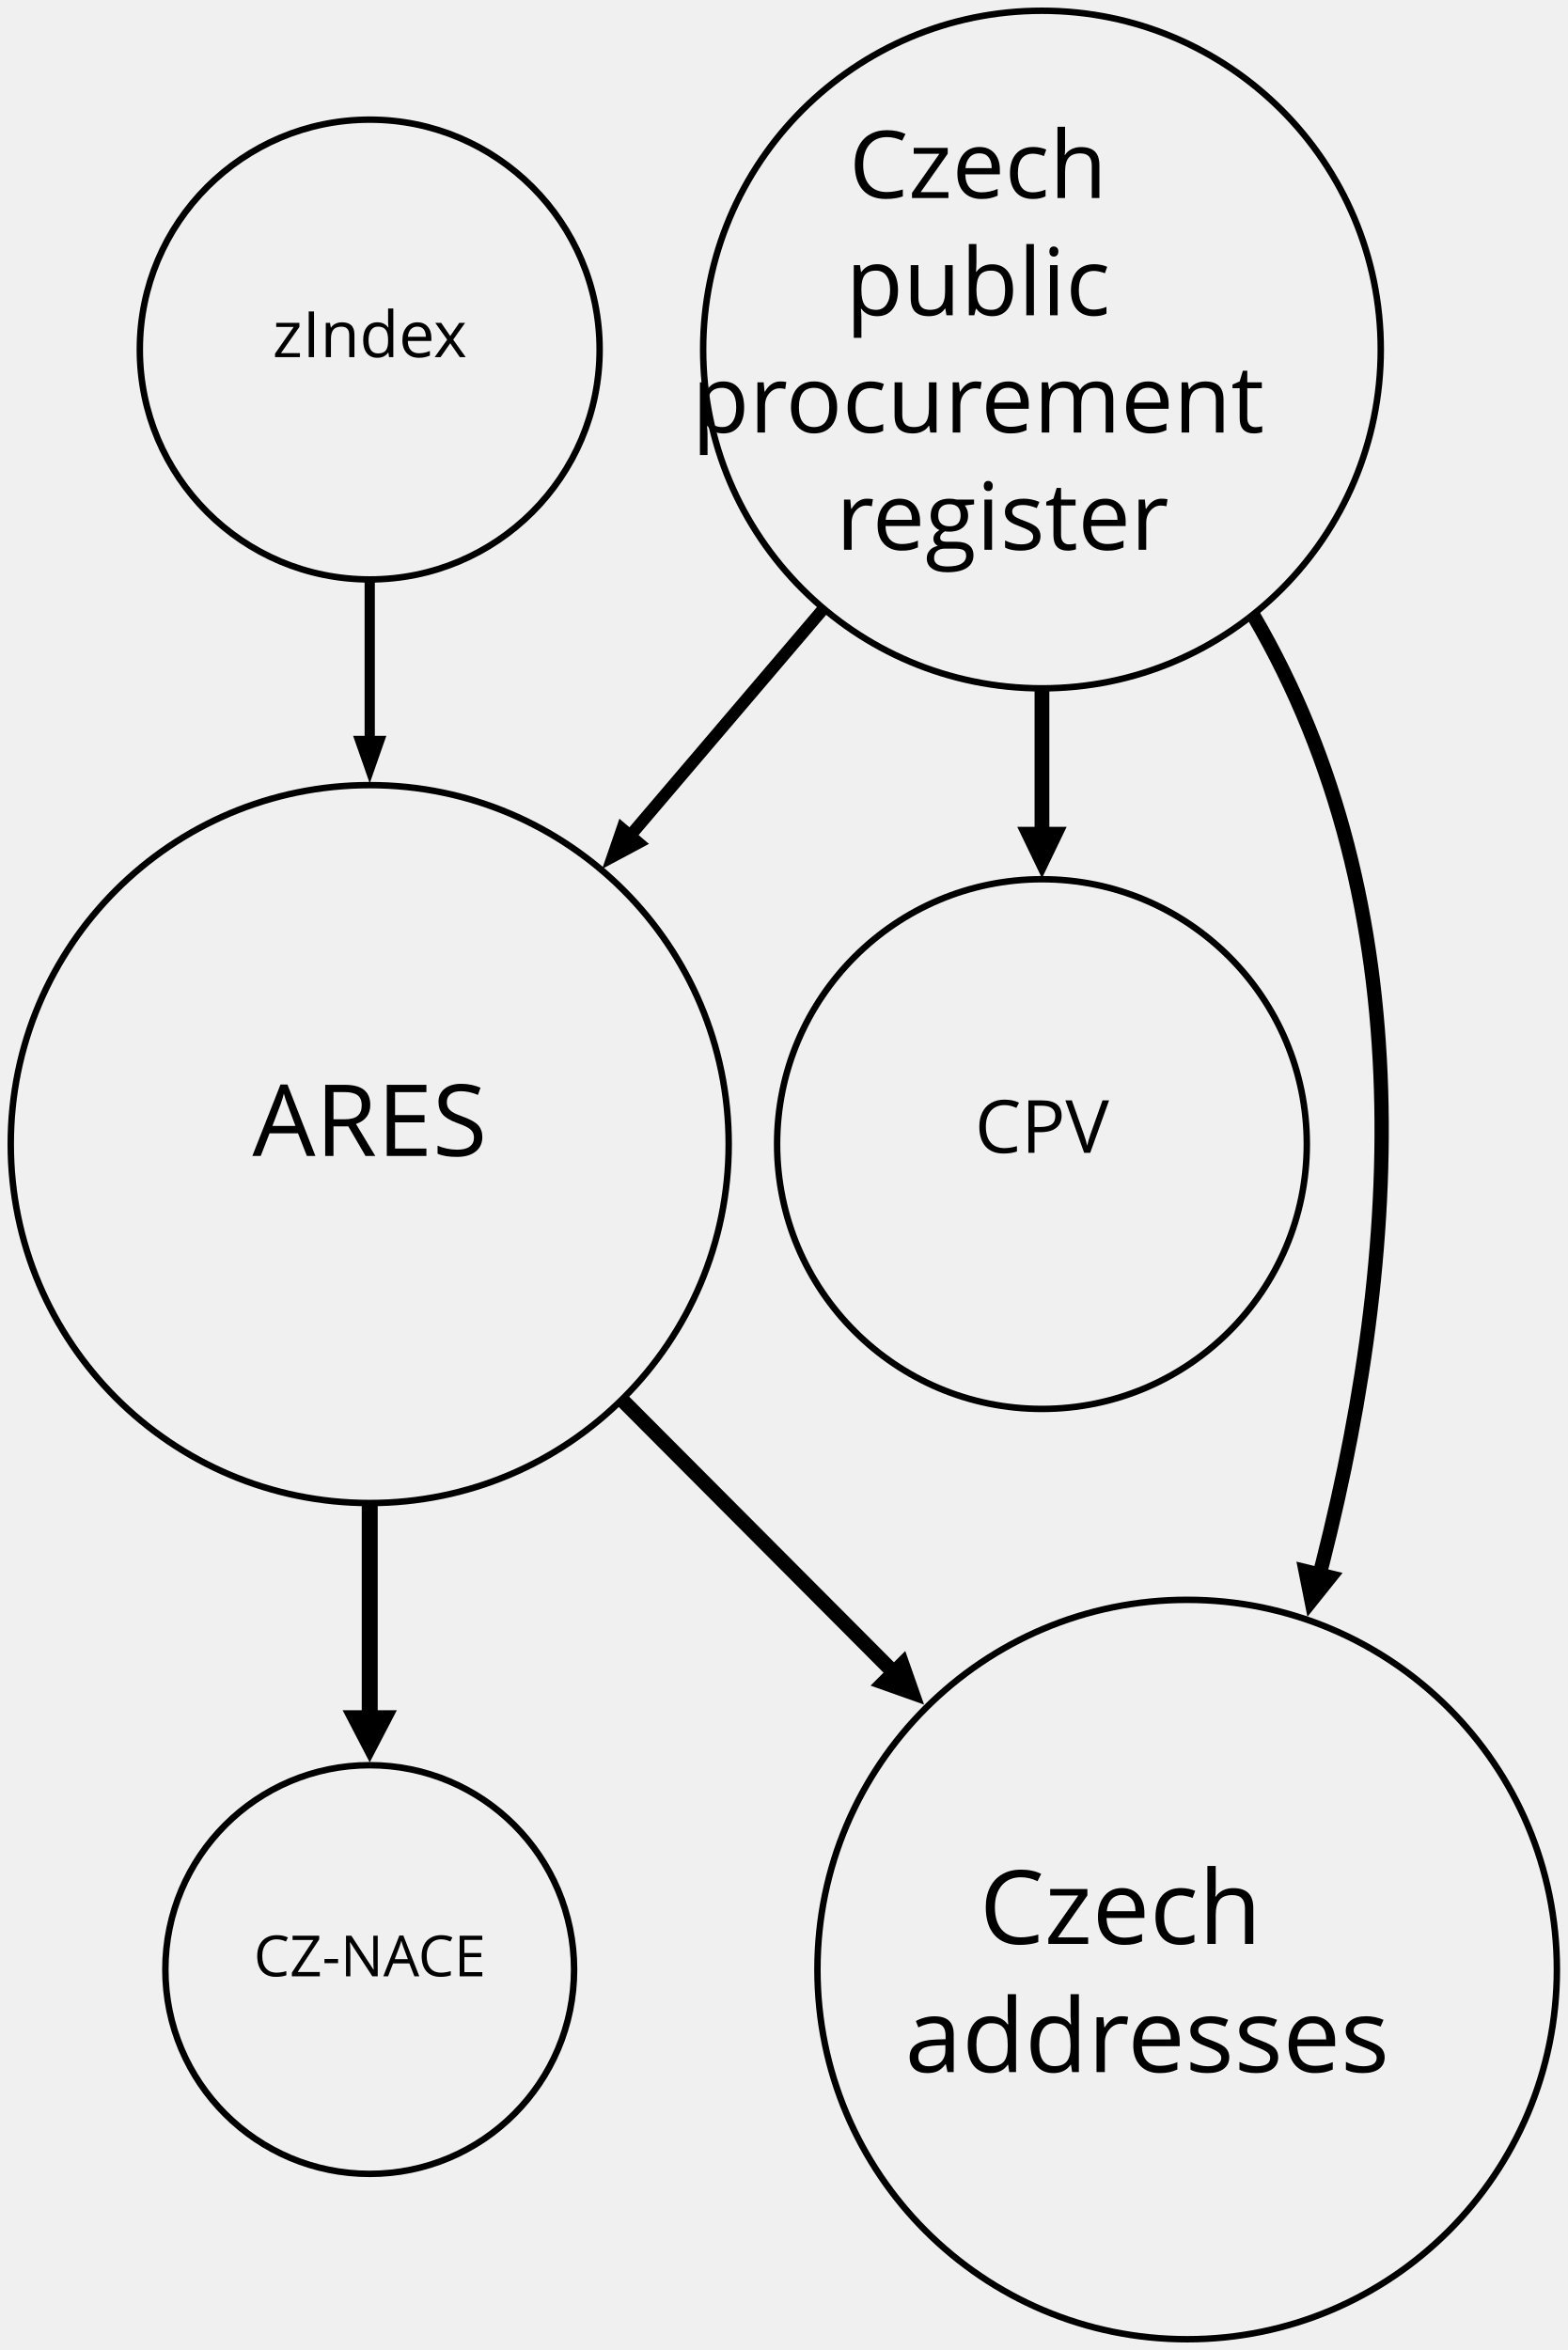
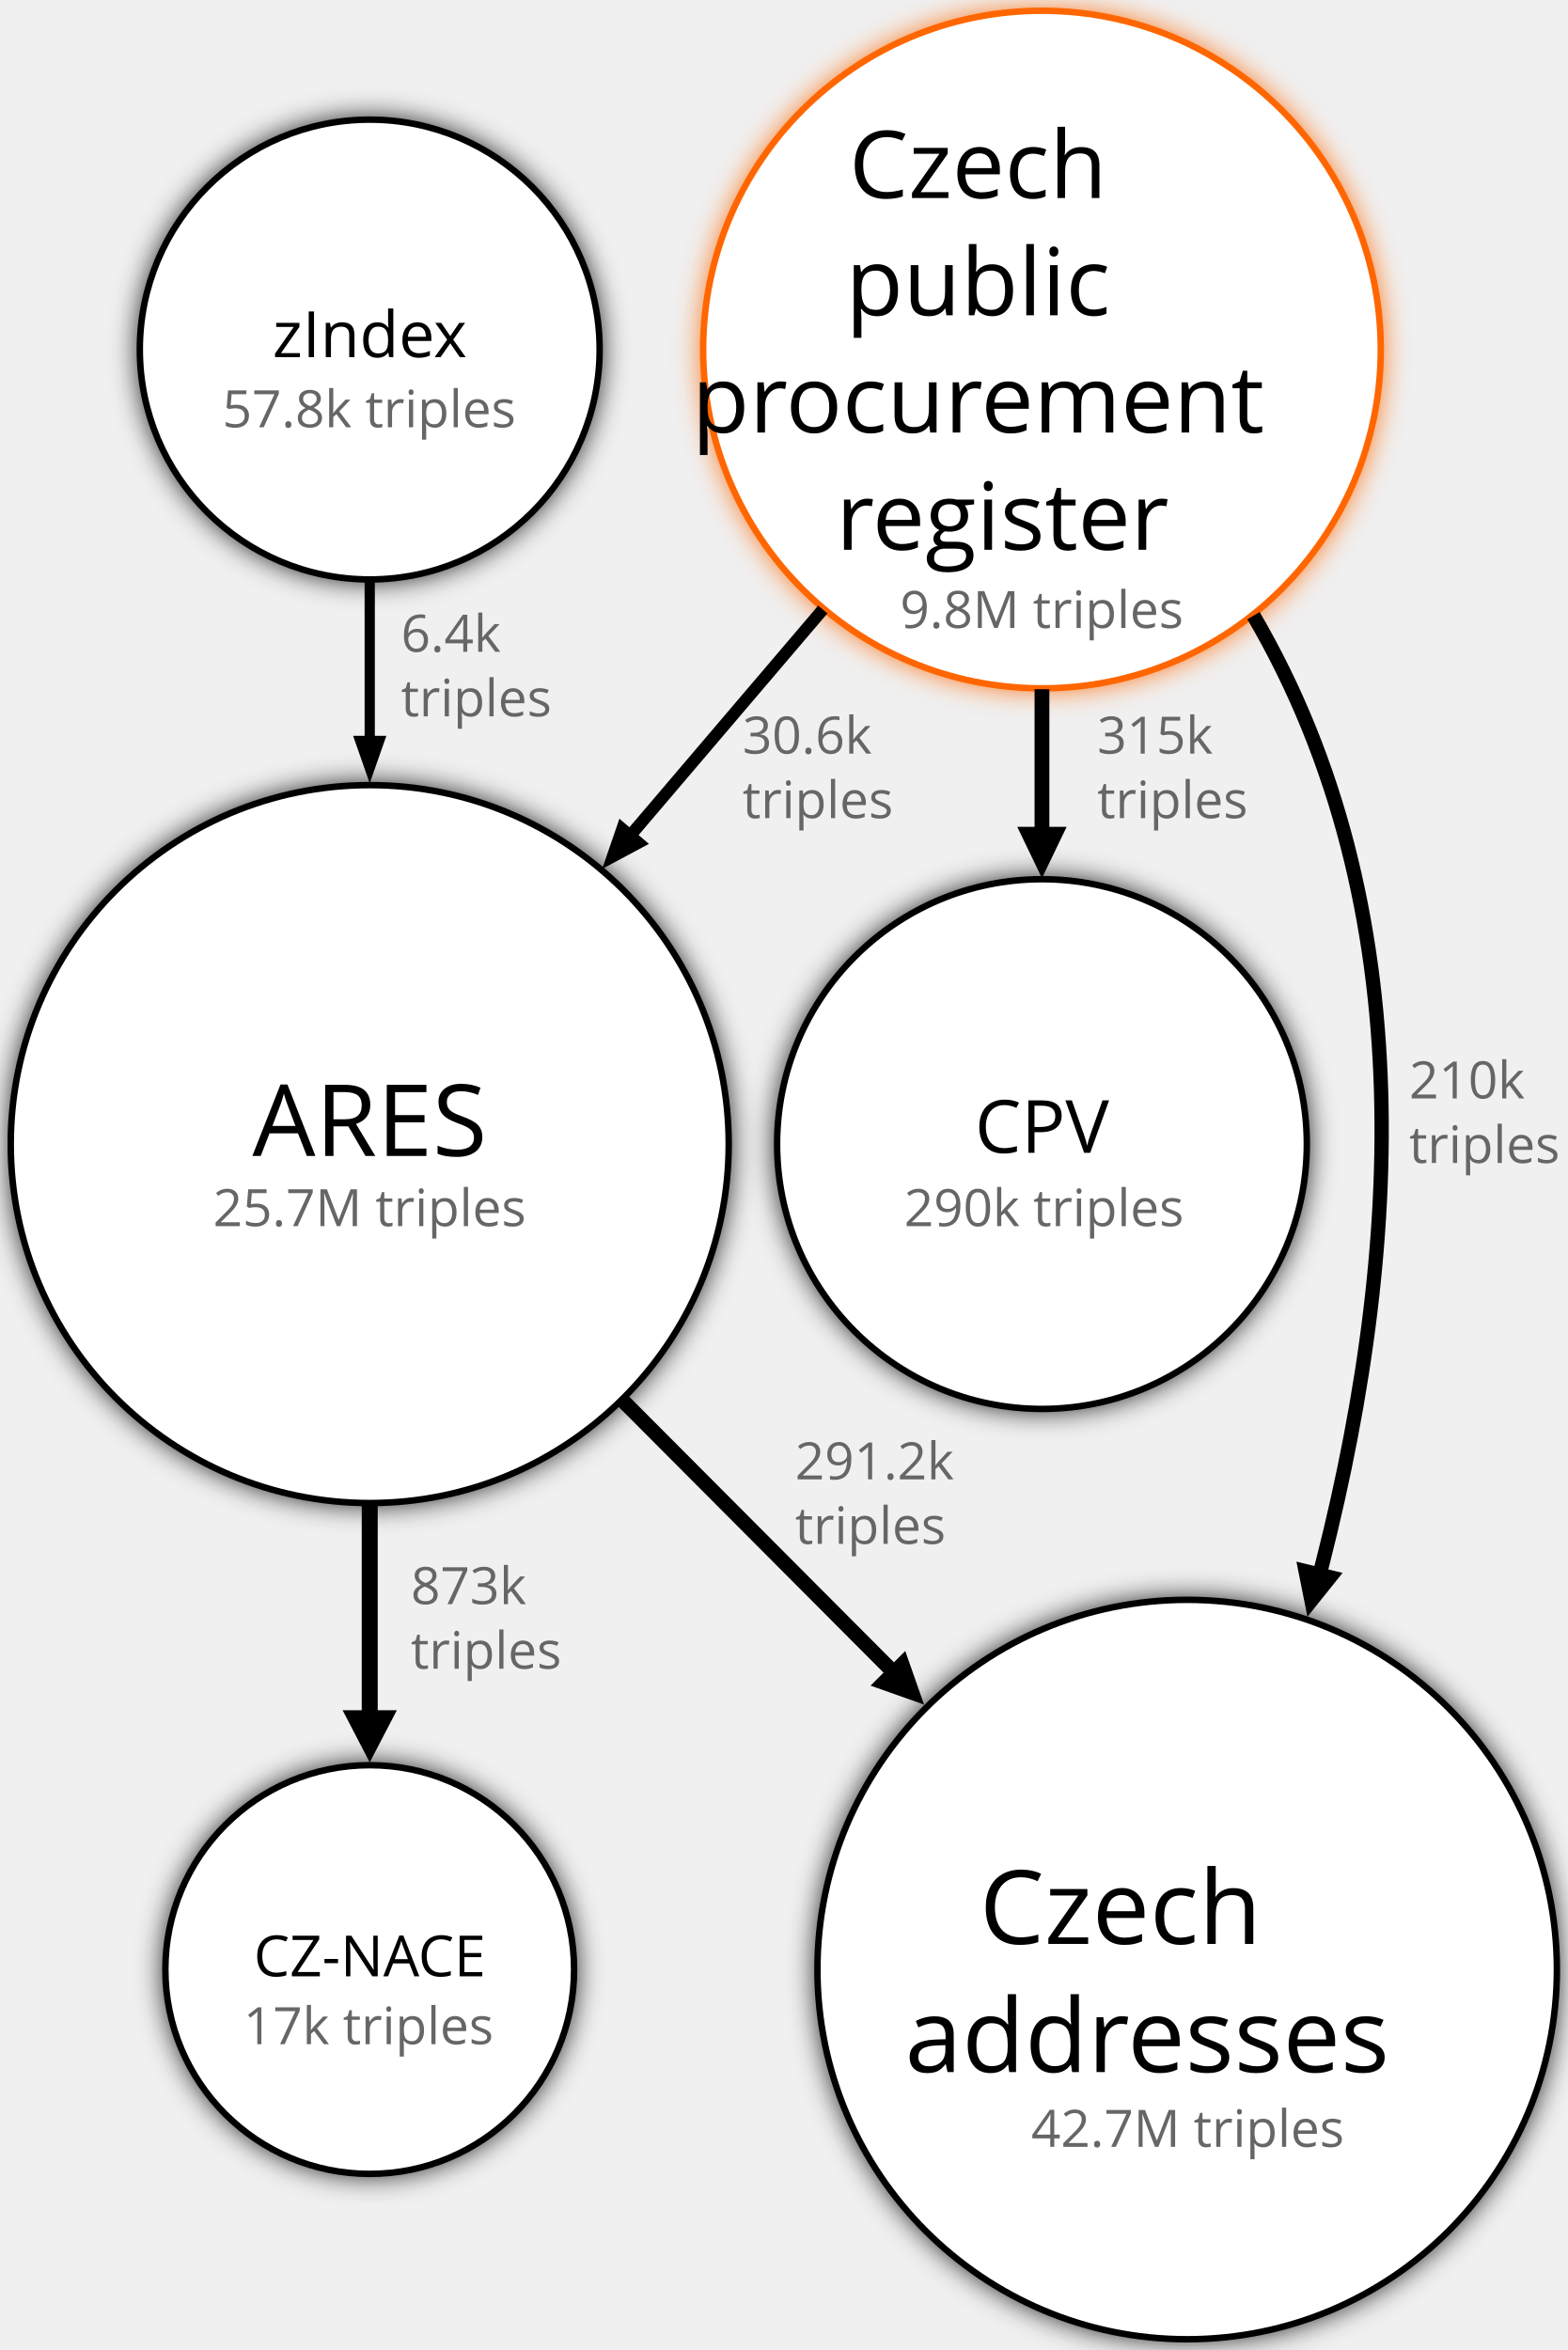
<svg xmlns="http://www.w3.org/2000/svg" width="583pt" height="874pt" viewBox="0.00 0.00 583.00 874.00" id="svg2985" version="1.1">
-   <defs id="defs3078" />
-   <ellipse cx="383.5" cy="-740" rx="126" ry="126" id="ellipse2995" d="m 509.5,-740 c 0,69.588 -56.412,126 -126,126 -69.588,0 -126,-56.412 -126,-126 0,-69.588 56.412,-126 126,-126 69.588,0 126,56.412 126,126 z" style="fill:none;stroke:#000000;stroke-width:2.4;stroke-miterlimit:4;stroke-dasharray:none" transform="translate(4,870)" />
-   <ellipse cx="133.5" cy="-444.5" rx="133.5" ry="133.5" id="ellipse3002" d="M 267,-444.5 C 267,-370.77 207.23,-311 133.5,-311 59.77,-311 0,-370.77 0,-444.5 0,-518.23 59.77,-578 133.5,-578 c 73.73,0 133.5,59.77 133.5,133.5 z" style="fill:none;stroke:#000000;stroke-width:2.4;stroke-miterlimit:4;stroke-dasharray:none" transform="translate(4,870)" />
+   <defs id="defs3078">
+     <filter id="filter3981">
+       <feGaussianBlur stdDeviation="5.404" id="feGaussianBlur3983" />
+     </filter>
+     <filter id="filter3985">
+       <feGaussianBlur stdDeviation="5.404" id="feGaussianBlur3987" />
+     </filter>
+     <filter id="filter3989">
+       <feGaussianBlur stdDeviation="5.404" id="feGaussianBlur3991" />
+     </filter>
+     <filter id="filter3993">
+       <feGaussianBlur stdDeviation="5.404" id="feGaussianBlur3995" />
+     </filter>
+     <filter id="filter3997">
+       <feGaussianBlur stdDeviation="5.404" id="feGaussianBlur3999" />
+     </filter>
+     <filter id="filter4001">
+       <feGaussianBlur stdDeviation="5.404" id="feGaussianBlur4003" />
+     </filter>
+   </defs>
+   <ellipse transform="translate(4,870)" style="fill:#ff6600;stroke:none;stroke-width:2.4;stroke-miterlimit:4;stroke-dasharray:none;fill-opacity:1;filter:url(#filter3981)" d="m 509.5,-740 c 0,69.588 -56.412,126 -126,126 -69.588,0 -126,-56.412 -126,-126 0,-69.588 56.412,-126 126,-126 69.588,0 126,56.412 126,126 z" id="ellipse3825" ry="126" rx="126" cy="-740" cx="383.5" />
+   <ellipse transform="translate(4,870)" style="fill:#000000;stroke:none;stroke-width:2.4;stroke-miterlimit:4;stroke-dasharray:none;fill-opacity:1;filter:url(#filter3985)" d="M 267,-444.5 C 267,-370.77 207.23,-311 133.5,-311 59.77,-311 0,-370.77 0,-444.5 0,-518.23 59.77,-578 133.5,-578 c 73.73,0 133.5,59.77 133.5,133.5 z" id="ellipse3827" ry="133.5" rx="133.5" cy="-444.5" cx="133.5" />
+   <ellipse transform="translate(4,870)" style="fill:#000000;stroke:none;stroke-width:2.4;stroke-miterlimit:4;stroke-dasharray:none;fill-opacity:1;filter:url(#filter3989)" d="m 482,-444.5 c 0,54.4 -44.1,98.5 -98.5,98.5 -54.4,0 -98.5,-44.1 -98.5,-98.5 0,-54.4 44.1,-98.5 98.5,-98.5 54.4,0 98.5,44.1 98.5,98.5 z" id="ellipse3829" ry="98.5" rx="98.5" cy="-444.5" cx="383.5" />
+   <ellipse transform="translate(4,870)" style="fill:#000000;stroke:none;stroke-width:2.4;stroke-miterlimit:4;stroke-dasharray:none;fill-opacity:1;filter:url(#filter3993)" d="M 575,-137.5 C 575,-61.561 513.439,0 437.5,0 361.561,0 300,-61.561 300,-137.5 c 0,-75.939 61.561,-137.5 137.5,-137.5 75.939,0 137.5,61.561 137.5,137.5 z" id="ellipse3831" ry="137.5" rx="137.5" cy="-137.5" cx="437.5" />
+   <ellipse transform="translate(4,870)" style="fill:#000000;stroke:none;stroke-width:2.4;stroke-miterlimit:4;stroke-dasharray:none;fill-opacity:1;filter:url(#filter3997)" d="m 209.5,-137.5 c 0,41.974 -34.026,76 -76,76 -41.974,0 -76,-34.026 -76,-76 0,-41.974 34.026,-76 76,-76 41.974,0 76,34.026 76,76 z" id="ellipse3833" ry="76" rx="76" cy="-137.5" cx="133.5" />
+   <ellipse transform="translate(4,870)" style="fill:#000000;stroke:none;stroke-width:2.4;stroke-miterlimit:4;stroke-dasharray:none;fill-opacity:1;filter:url(#filter4001)" d="m 219,-740 c 0,47.22 -38.28,85.5 -85.5,85.5 -47.22,0 -85.5,-38.28 -85.5,-85.5 0,-47.22 38.28,-85.5 85.5,-85.5 47.22,0 85.5,38.28 85.5,85.5 z" id="ellipse3835" ry="85.5" rx="85.5" cy="-740" cx="133.5" />
+   <ellipse cx="383.5" cy="-740" rx="126" ry="126" id="ellipse2995" d="m 509.5,-740 c 0,69.588 -56.412,126 -126,126 -69.588,0 -126,-56.412 -126,-126 0,-69.588 56.412,-126 126,-126 69.588,0 126,56.412 126,126 z" style="fill:#ffffff;stroke:#ff6600;stroke-width:2.4;stroke-miterlimit:4;stroke-dasharray:none;fill-opacity:1" transform="translate(4,870)" />
+   <ellipse cx="133.5" cy="-444.5" rx="133.5" ry="133.5" id="ellipse3002" d="M 267,-444.5 C 267,-370.77 207.23,-311 133.5,-311 59.77,-311 0,-370.77 0,-444.5 0,-518.23 59.77,-578 133.5,-578 c 73.73,0 133.5,59.77 133.5,133.5 z" style="fill:#ffffff;stroke:#000000;stroke-width:2.4;stroke-miterlimit:4;stroke-dasharray:none;fill-opacity:1" transform="translate(4,870)" />
  <text x="137.5" y="429.912" font-size="37.05" id="text3004" style="font-size:37.05px;text-anchor:middle;font-family:Open Sans">ARES</text>
  <path d="m 305.987,226.697 c -24.199,28.409 -50.881,59.733 -75.737,88.914" id="path3009" style="fill:none;stroke:#000000;stroke-width:4.485" />
  <polygon points="219.634,-546.621 223.13,-556.778 229.106,-551.689 229.106,-551.689 " id="polygon3011" style="fill:#000000;stroke:#000000;stroke-width:4.485" transform="translate(8.274635,865.1147)" />
-   <ellipse cx="383.5" cy="-444.5" rx="98.5" ry="98.5" id="ellipse3016" d="m 482,-444.5 c 0,54.4 -44.1,98.5 -98.5,98.5 -54.4,0 -98.5,-44.1 -98.5,-98.5 0,-54.4 44.1,-98.5 98.5,-98.5 54.4,0 98.5,44.1 98.5,98.5 z" style="fill:none;stroke:#000000;stroke-width:2.4;stroke-miterlimit:4;stroke-dasharray:none" transform="translate(4,870)" />
+   <ellipse cx="383.5" cy="-444.5" rx="98.5" ry="98.5" id="ellipse3016" d="m 482,-444.5 c 0,54.4 -44.1,98.5 -98.5,98.5 -54.4,0 -98.5,-44.1 -98.5,-98.5 0,-54.4 44.1,-98.5 98.5,-98.5 54.4,0 98.5,44.1 98.5,98.5 z" style="fill:#ffffff;stroke:#000000;stroke-width:2.4;stroke-miterlimit:4;stroke-dasharray:none;fill-opacity:1" transform="translate(4,870)" />
  <text x="387.5" y="428.753" font-size="27.31" id="text3018" style="font-size:27.31px;text-anchor:middle;font-family:Open Sans">CPV</text>
  <path d="m 387.5,256.322 c 0,20.034 0,40.613 0,60.199" id="path3023" style="fill:none;stroke:#000000;stroke-width:5.498" />
  <polygon points="388.311,-553.335 383.5,-543.335 378.689,-553.335 388.311,-553.335 " id="polygon3025" style="fill:#000000;stroke:#000000;stroke-width:5.498" transform="translate(4,863.6)" />
-   <ellipse cx="437.5" cy="-137.5" rx="137.5" ry="137.5" id="ellipse3030" d="M 575,-137.5 C 575,-61.561 513.439,0 437.5,0 361.561,0 300,-61.561 300,-137.5 c 0,-75.939 61.561,-137.5 137.5,-137.5 75.939,0 137.5,61.561 137.5,137.5 z" style="fill:none;stroke:#000000;stroke-width:2.4;stroke-miterlimit:4;stroke-dasharray:none" transform="translate(4,870)" />
+   <ellipse cx="437.5" cy="-137.5" rx="137.5" ry="137.5" id="ellipse3030" d="M 575,-137.5 C 575,-61.561 513.439,0 437.5,0 361.561,0 300,-61.561 300,-137.5 c 0,-75.939 61.561,-137.5 137.5,-137.5 75.939,0 137.5,61.561 137.5,137.5 z" style="fill:#ffffff;stroke:#000000;stroke-width:2.4;stroke-miterlimit:4;stroke-dasharray:none;fill-opacity:1" transform="translate(4,870)" />
  <path d="m 466.175,228.971 c 63.374,108.413 55.551,241.169 22.734,363.644" id="path3037" style="fill:none;stroke:#000000;stroke-width:5.323" />
  <polygon points="482.493,-267.486 480.339,-278.306 489.389,-276.097 489.389,-276.097 " id="polygon3039" style="fill:#000000;stroke:#000000;stroke-width:5.323" transform="translate(5.221324,862.6721)" />
  <path d="m 231.606,520.915 c 33.536,33.647 71.493,71.729 105.818,106.167" id="path3044" style="fill:none;stroke:#000000;stroke-width:5.464" />
  <polygon points="330.245,-239.335 337.018,-246.086 337.018,-246.086 340.691,-235.628 " id="polygon3046" style="fill:#000000;stroke:#000000;stroke-width:5.464" transform="translate(-1.495959,865.1147)" />
-   <ellipse cx="133.5" cy="-137.5" rx="76" ry="76" id="ellipse3051" d="m 209.5,-137.5 c 0,41.974 -34.026,76 -76,76 -41.974,0 -76,-34.026 -76,-76 0,-41.974 34.026,-76 76,-76 41.974,0 76,34.026 76,76 z" style="fill:none;stroke:#000000;stroke-width:2.4;stroke-miterlimit:4;stroke-dasharray:none" transform="translate(4,870)" />
+   <ellipse cx="133.5" cy="-137.5" rx="76" ry="76" id="ellipse3051" d="m 209.5,-137.5 c 0,41.974 -34.026,76 -76,76 -41.974,0 -76,-34.026 -76,-76 0,-41.974 34.026,-76 76,-76 41.974,0 76,34.026 76,76 z" style="fill:#ffffff;stroke:#000000;stroke-width:2.4;stroke-miterlimit:4;stroke-dasharray:none;fill-opacity:1" transform="translate(4,870)" />
  <text x="137.5" y="735.021" font-size="21.16" id="text3053" style="font-size:21.16px;text-anchor:middle;font-family:Open Sans">CZ-NACE</text>
  <path d="m 137.5,559.39 c 0,29.466 0,59.924 0,86.877" id="path3058" style="fill:none;stroke:#000000;stroke-width:5.941" />
  <polygon points="128.302,-223.585 138.699,-223.584 138.699,-223.584 133.5,-213.585 " id="polygon3060" style="fill:#000000;stroke:#000000;stroke-width:5.941" transform="translate(4,862.6107)" />
-   <ellipse cx="133.5" cy="-740" rx="85.5" ry="85.5" id="ellipse3065" d="m 219,-740 c 0,47.22 -38.28,85.5 -85.5,85.5 -47.22,0 -85.5,-38.28 -85.5,-85.5 0,-47.22 38.28,-85.5 85.5,-85.5 47.22,0 85.5,38.28 85.5,85.5 z" style="fill:none;stroke:#000000;stroke-width:2.4;stroke-miterlimit:4;stroke-dasharray:none" transform="translate(4,870)" />
+   <ellipse cx="133.5" cy="-740" rx="85.5" ry="85.5" id="ellipse3065" d="m 219,-740 c 0,47.22 -38.28,85.5 -85.5,85.5 -47.22,0 -85.5,-38.28 -85.5,-85.5 0,-47.22 38.28,-85.5 85.5,-85.5 47.22,0 85.5,38.28 85.5,85.5 z" style="fill:#ffffff;stroke:#000000;stroke-width:2.4;stroke-miterlimit:4;stroke-dasharray:none;fill-opacity:1" transform="translate(4,870)" />
  <text x="137.5" y="132.836" font-size="23.81" id="text3067" style="font-size:23.81px;text-anchor:middle;font-family:Open Sans">zIndex</text>
  <path d="m 137.5,215.892 c 0,20.721 0,43.455 0,66.056" id="path3072" style="fill:none;stroke:#000000;stroke-width:3.808" />
  <polygon points="137,-588.033 133.5,-578.033 130,-588.033 137,-588.033 " id="polygon3074" style="fill:#000000;stroke:#000000;stroke-width:3.808" transform="translate(4,863.6)" />
  <text xml:space="preserve" style="font-size:34.88px;font-style:normal;font-variant:normal;font-weight:normal;font-stretch:normal;text-align:center;line-height:125%;letter-spacing:0px;word-spacing:0px;writing-mode:lr-tb;text-anchor:middle;fill:#000000;fill-opacity:1;stroke:none;font-family:Open Sans;-inkscape-font-specification:Open Sans" x="386.376" y="73.661" id="text3147">
    <tspan id="tspan3149" x="386.376" y="73.661">Czech</tspan>
    <tspan x="386.376" y="117.261" id="tspan3153">public</tspan>
    <tspan x="386.376" y="160.861" id="tspan3157">procurement</tspan>
    <tspan x="386.376" y="204.461" id="tspan3159">register</tspan>
  </text>
  <text id="text3161" y="722.964" x="441.491" style="font-size:38.144px;font-style:normal;font-variant:normal;font-weight:normal;font-stretch:normal;text-align:center;line-height:125%;letter-spacing:0px;word-spacing:0px;writing-mode:lr-tb;text-anchor:middle;fill:#000000;fill-opacity:1;stroke:none;font-family:Open Sans;-inkscape-font-specification:Open Sans" xml:space="preserve">
    <tspan id="tspan3169" y="722.964" x="441.491">Czech</tspan>
    <tspan y="770.644" x="441.491" id="tspan3180">addresses</tspan>
  </text>
+   <text xml:space="preserve" style="font-size:19.2px;font-style:normal;font-variant:normal;font-weight:normal;font-stretch:normal;text-align:start;line-height:125%;letter-spacing:0px;word-spacing:0px;writing-mode:lr-tb;text-anchor:start;fill:#666666;fill-opacity:1;stroke:none;font-family:Open Sans;-inkscape-font-specification:Open Sans" x="334.714" y="233.562" id="text3039">
+     <tspan id="tspan3041" x="334.714" y="233.562">9.8M triples</tspan>
+   </text>
+   <text id="text3043" y="456.014" x="79.248" style="font-size:19.2px;font-style:normal;font-variant:normal;font-weight:normal;font-stretch:normal;text-align:start;line-height:125%;letter-spacing:0px;word-spacing:0px;writing-mode:lr-tb;text-anchor:start;fill:#666666;fill-opacity:1;stroke:none;font-family:Open Sans;-inkscape-font-specification:Open Sans" xml:space="preserve">
+     <tspan y="456.014" x="79.248" id="tspan3045">25.7M triples</tspan>
+   </text>
+   <text xml:space="preserve" style="font-size:19.2px;font-style:normal;font-variant:normal;font-weight:normal;font-stretch:normal;text-align:start;line-height:125%;letter-spacing:0px;word-spacing:0px;writing-mode:lr-tb;text-anchor:start;fill:#666666;fill-opacity:1;stroke:none;font-family:Open Sans;-inkscape-font-specification:Open Sans" x="336.244" y="456.014" id="text3059">
+     <tspan id="tspan3061" x="336.244" y="456.014">290k triples</tspan>
+   </text>
+   <text id="text3063" y="798.449" x="383.516" style="font-size:19.2px;font-style:normal;font-variant:normal;font-weight:normal;font-stretch:normal;text-align:start;line-height:125%;letter-spacing:0px;word-spacing:0px;writing-mode:lr-tb;text-anchor:start;fill:#666666;fill-opacity:1;stroke:none;font-family:Open Sans;-inkscape-font-specification:Open Sans" xml:space="preserve">
+     <tspan y="798.449" x="383.516" id="tspan3065">42.7M triples</tspan>
+   </text>
+   <text id="text3068" y="158.901" x="82.713" style="font-size:19.2px;font-style:normal;font-variant:normal;font-weight:normal;font-stretch:normal;text-align:start;line-height:125%;letter-spacing:0px;word-spacing:0px;writing-mode:lr-tb;text-anchor:start;fill:#666666;fill-opacity:1;stroke:none;font-family:Open Sans;-inkscape-font-specification:Open Sans" xml:space="preserve">
+     <tspan y="158.901" x="82.713" id="tspan3070">57.8k triples</tspan>
+   </text>
+   <text xml:space="preserve" style="font-size:19.2px;font-style:normal;font-variant:normal;font-weight:normal;font-stretch:normal;text-align:start;line-height:125%;letter-spacing:0px;word-spacing:0px;writing-mode:lr-tb;text-anchor:start;fill:#666666;fill-opacity:1;stroke:none;font-family:Open Sans;-inkscape-font-specification:Open Sans" x="90.504" y="760.257" id="text3072">
+     <tspan id="tspan3074" x="90.504" y="760.257">17k triples</tspan>
+   </text>
+   <text id="text3076" y="280.276" x="276.145" style="font-size:19.2px;font-style:normal;font-variant:normal;font-weight:normal;font-stretch:normal;text-align:start;line-height:125%;letter-spacing:0px;word-spacing:0px;writing-mode:lr-tb;text-anchor:start;fill:#666666;fill-opacity:1;stroke:none;font-family:Open Sans;-inkscape-font-specification:Open Sans" xml:space="preserve">
+     <tspan y="280.276" x="276.145" id="tspan3078">30.6k</tspan>
+     <tspan y="304.276" x="276.145" id="tspan3080">triples</tspan>
+   </text>
+   <text xml:space="preserve" style="font-size:19.2px;font-style:normal;font-variant:normal;font-weight:normal;font-stretch:normal;text-align:start;line-height:125%;letter-spacing:0px;word-spacing:0px;writing-mode:lr-tb;text-anchor:start;fill:#666666;fill-opacity:1;stroke:none;font-family:Open Sans;-inkscape-font-specification:Open Sans" x="408.048" y="280.276" id="text3082">
+     <tspan id="tspan3084" x="408.048" y="280.276">315k</tspan>
+     <tspan id="tspan3086" x="408.048" y="304.276">triples</tspan>
+   </text>
+   <text id="text3088" y="408.515" x="524.074" style="font-size:19.2px;font-style:normal;font-variant:normal;font-weight:normal;font-stretch:normal;text-align:start;line-height:125%;letter-spacing:0px;word-spacing:0px;writing-mode:lr-tb;text-anchor:start;fill:#666666;fill-opacity:1;stroke:none;font-family:Open Sans;-inkscape-font-specification:Open Sans" xml:space="preserve">
+     <tspan y="408.515" x="524.074" id="tspan3090">210k</tspan>
+     <tspan y="432.515" x="524.074" id="tspan3092">triples</tspan>
+   </text>
+   <text xml:space="preserve" style="font-size:19.2px;font-style:normal;font-variant:normal;font-weight:normal;font-stretch:normal;text-align:start;line-height:125%;letter-spacing:0px;word-spacing:0px;writing-mode:lr-tb;text-anchor:start;fill:#666666;fill-opacity:1;stroke:none;font-family:Open Sans;-inkscape-font-specification:Open Sans" x="295.686" y="550.189" id="text3094">
+     <tspan id="tspan3096" x="295.686" y="550.189">291.2k</tspan>
+     <tspan id="tspan3098" x="295.686" y="574.189">triples</tspan>
+   </text>
+   <text id="text3100" y="596.599" x="152.791" style="font-size:19.2px;font-style:normal;font-variant:normal;font-weight:normal;font-stretch:normal;text-align:start;line-height:125%;letter-spacing:0px;word-spacing:0px;writing-mode:lr-tb;text-anchor:start;fill:#666666;fill-opacity:1;stroke:none;font-family:Open Sans;-inkscape-font-specification:Open Sans" xml:space="preserve">
+     <tspan y="596.599" x="152.791" id="tspan3102">873k</tspan>
+     <tspan y="620.599" x="152.791" id="tspan3104">triples</tspan>
+   </text>
+   <text xml:space="preserve" style="font-size:19.2px;font-style:normal;font-variant:normal;font-weight:normal;font-stretch:normal;text-align:start;line-height:125%;letter-spacing:0px;word-spacing:0px;writing-mode:lr-tb;text-anchor:start;fill:#666666;fill-opacity:1;stroke:none;font-family:Open Sans;-inkscape-font-specification:Open Sans" x="149.127" y="242.415" id="text3106">
+     <tspan id="tspan3108" x="149.127" y="242.415">6.4k</tspan>
+     <tspan id="tspan3110" x="149.127" y="266.415">triples</tspan>
+   </text>
</svg>
